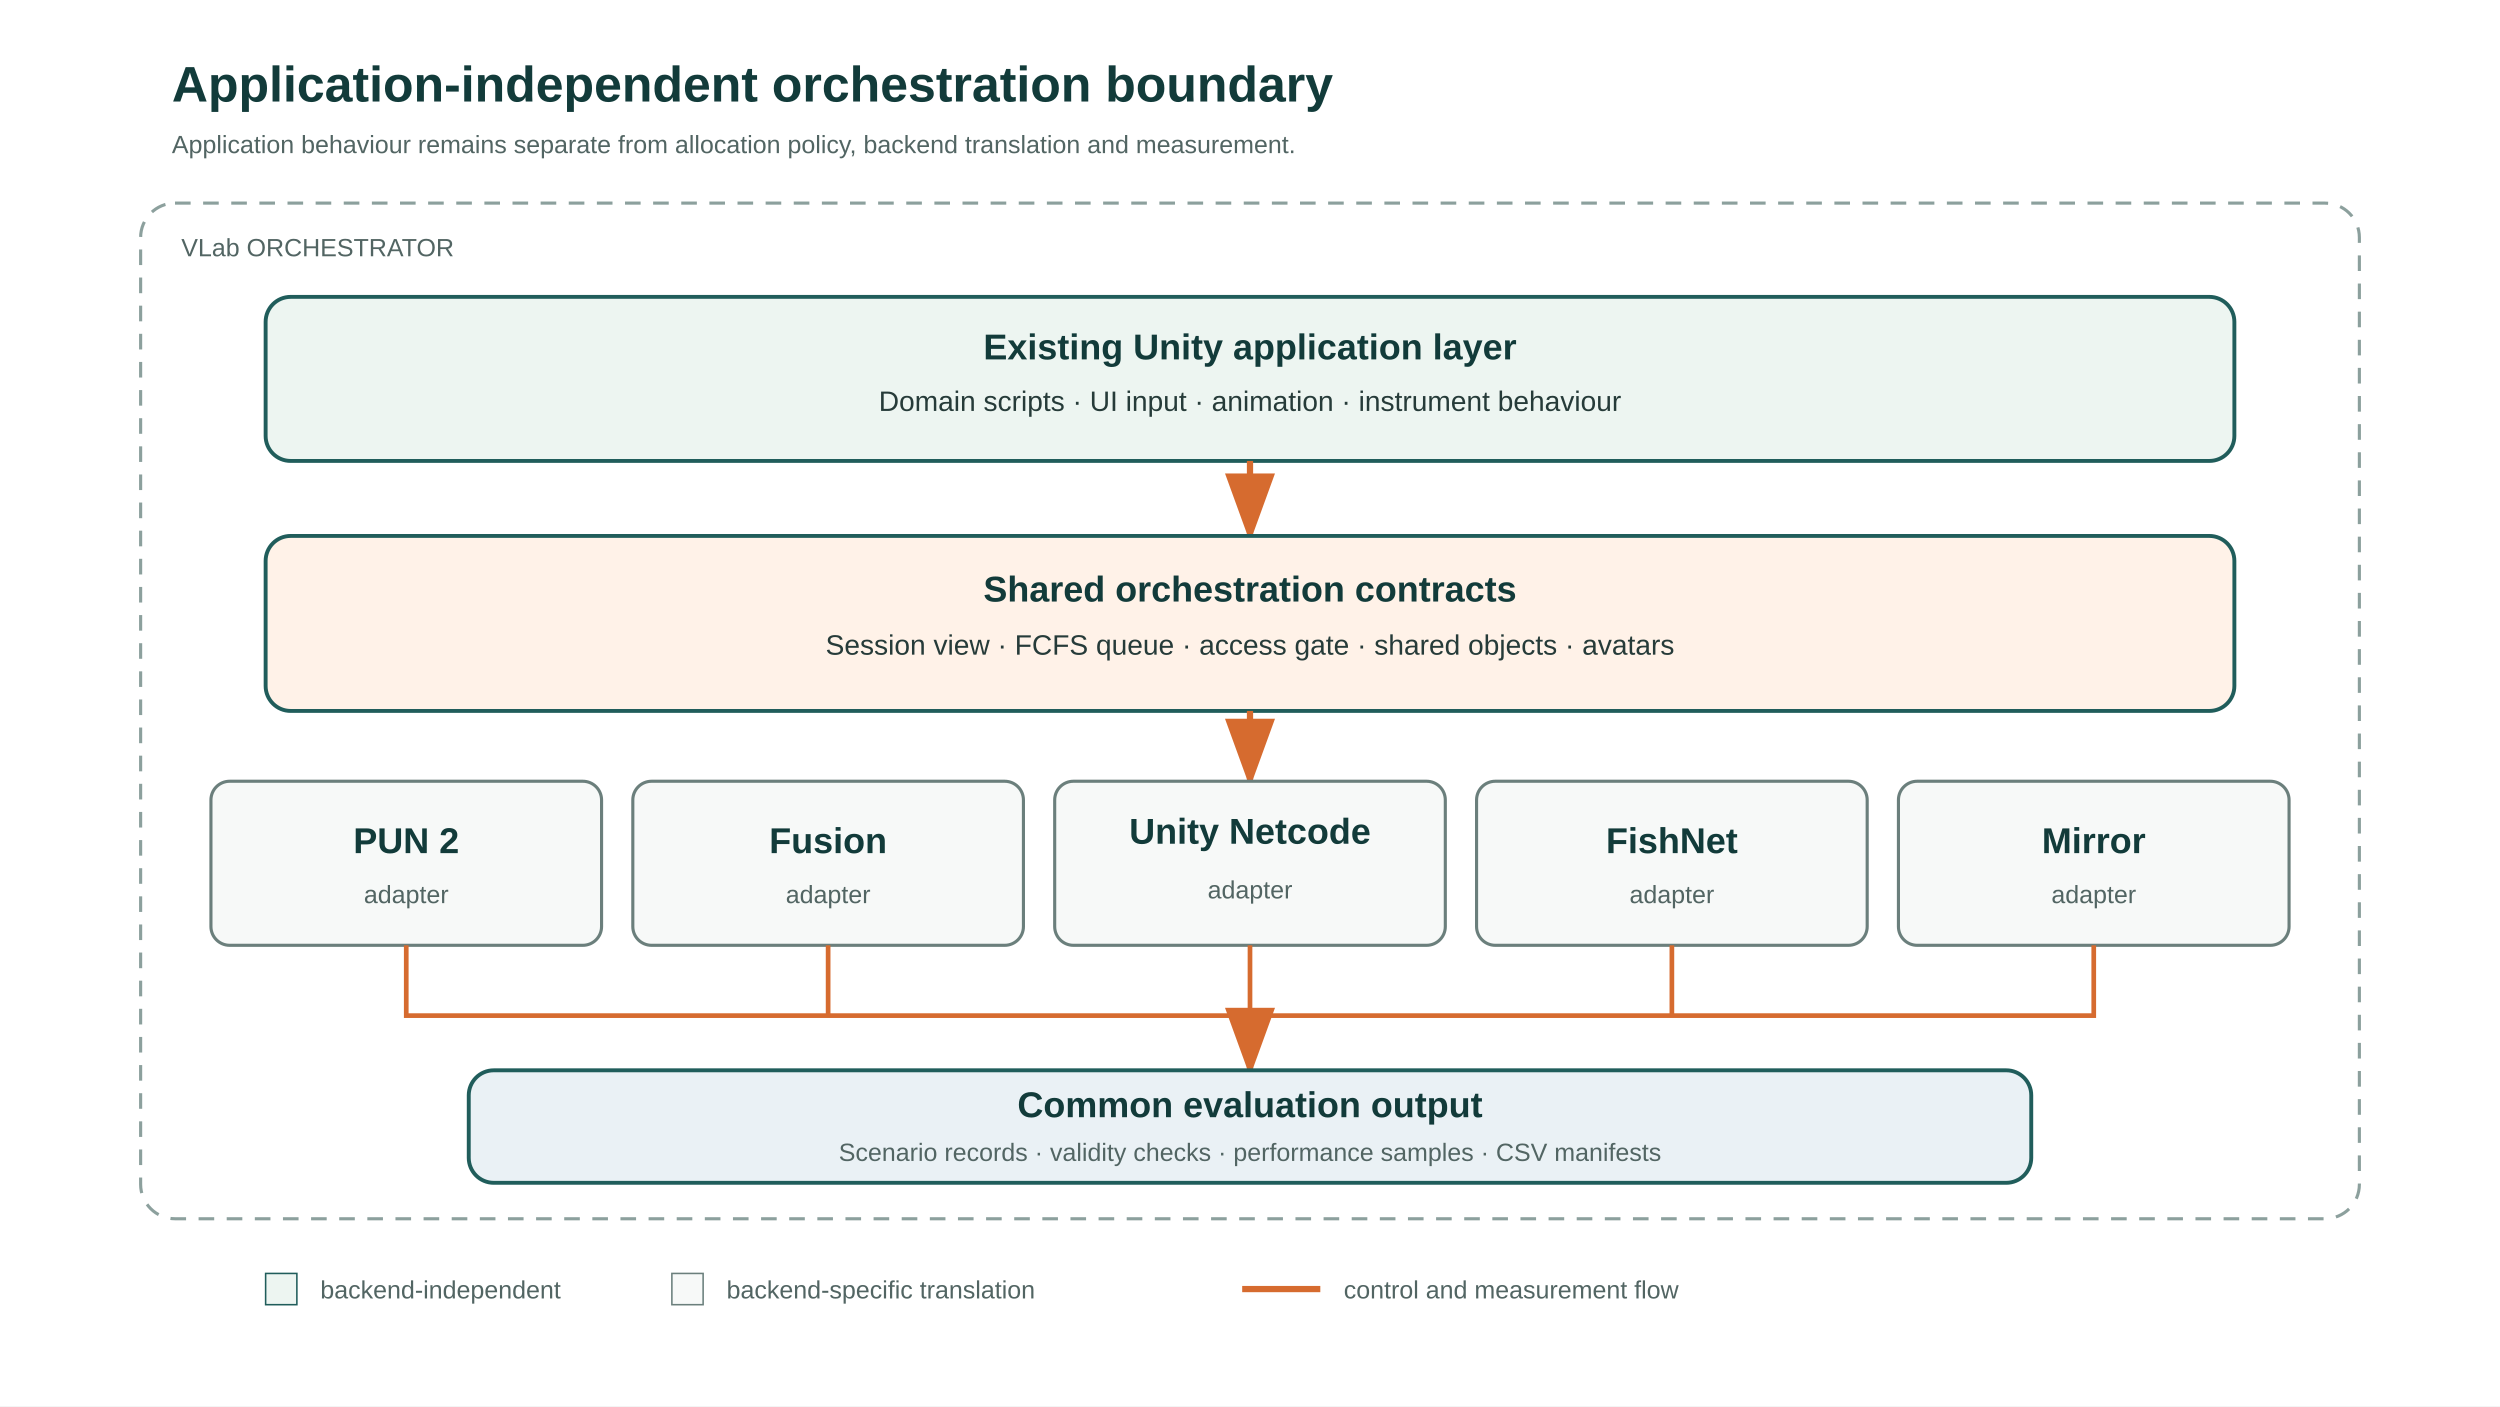
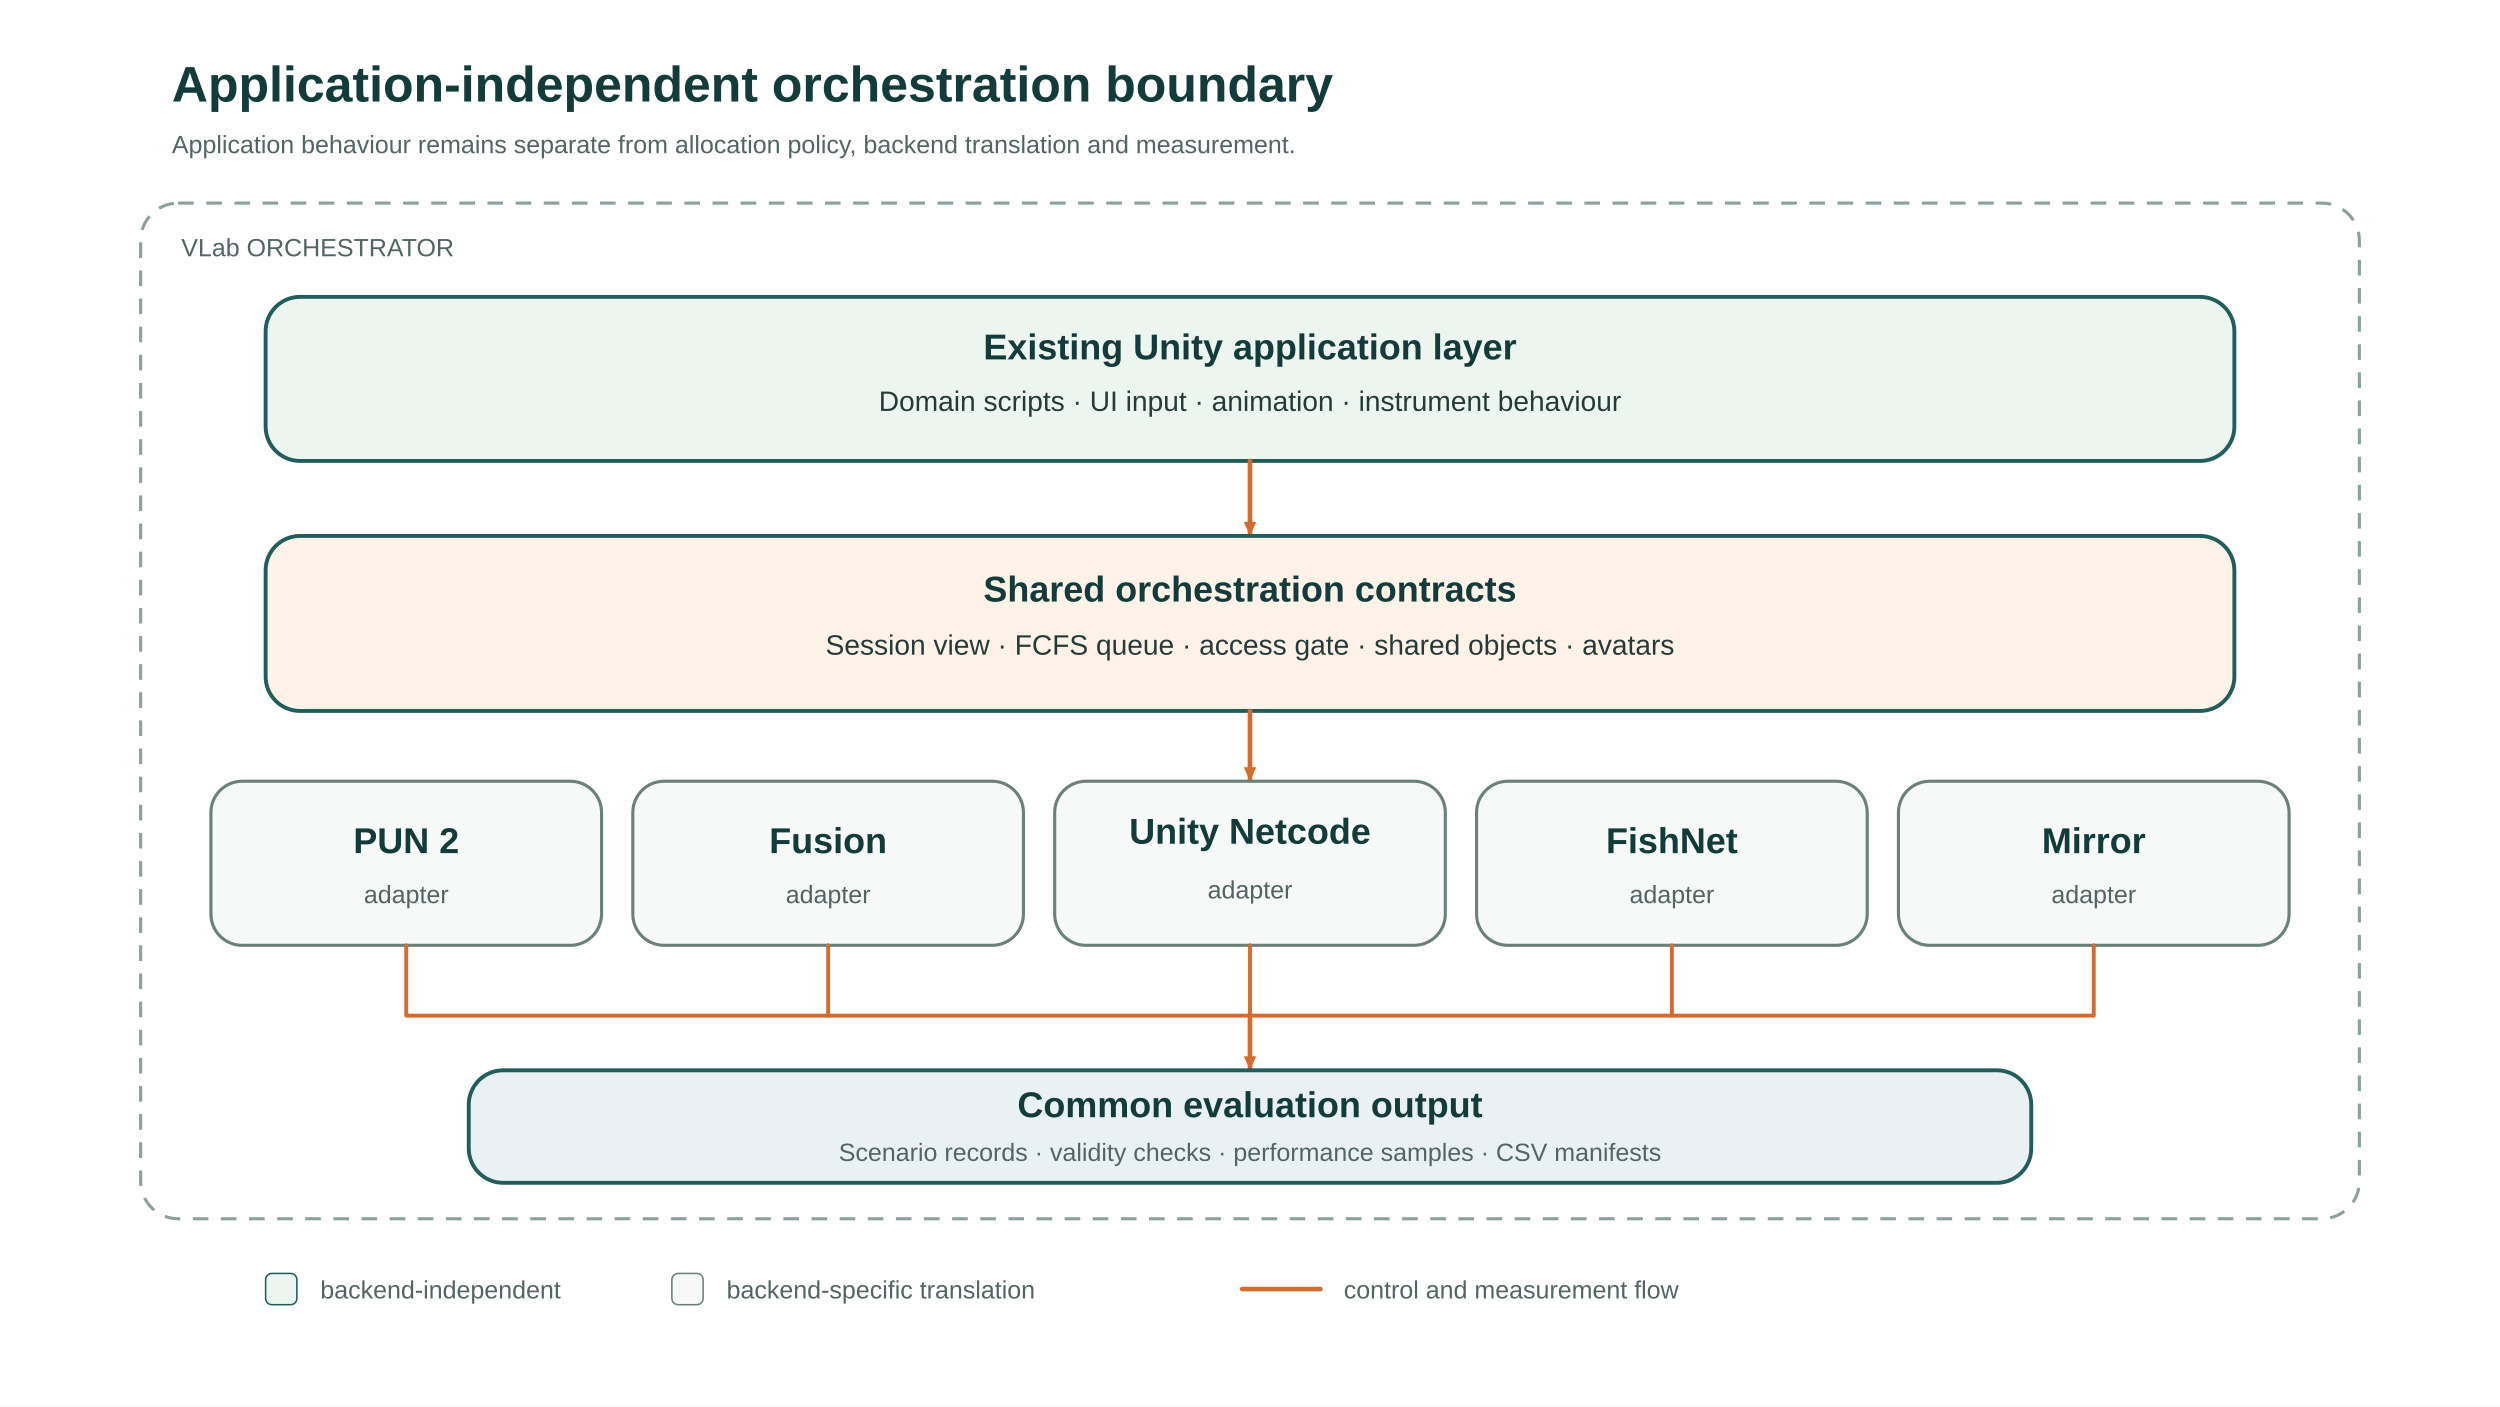
<svg xmlns="http://www.w3.org/2000/svg" width="1600" height="900" viewBox="0 0 1600 900">
  <defs>
    <style>
-       .h1 { font: 700 32px Arial, sans-serif; fill: #123b3a; }
-       .h2 { font: 700 23px Arial, sans-serif; fill: #123b3a; }
-       .body { font: 18px Arial, sans-serif; fill: #263b39; }
-       .small { font: 16px Arial, sans-serif; fill: #526563; }
-       .layer { stroke: #205d5b; stroke-width: 2.5; rx: 16; }
-       .adapter { stroke: #6b7f7c; stroke-width: 2; rx: 12; }
-       .flow { stroke: #d66b2f; stroke-width: 4; fill: none; marker-end: url(#arrow); }
-       .boundary { stroke: #8ca09d; stroke-width: 2; stroke-dasharray: 10 8; fill: none; rx: 22; }
+       .title { font-family: Arial, sans-serif; font-size: 32px; font-weight: 700; fill: #123b3a; }
+       .heading { font-family: Arial, sans-serif; font-size: 23px; font-weight: 700; fill: #123b3a; }
+       .body { font-family: Arial, sans-serif; font-size: 18px; fill: #263b39; }
+       .small { font-family: Arial, sans-serif; font-size: 16px; fill: #526563; }
+       .layer { stroke: #205d5b; stroke-width: 2.5; }
+       .adapter { stroke: #6b7f7c; stroke-width: 2; }
+       .flow { stroke: #d66b2f; stroke-width: 3; stroke-linecap: round; stroke-linejoin: round; fill: none; marker-end: url(#arrow); }
+       .merge { stroke: #d66b2f; stroke-width: 2.5; stroke-linecap: round; stroke-linejoin: round; fill: none; }
+       .boundary { stroke: #8ca09d; stroke-width: 2; stroke-dasharray: 10 8; fill: none; }
    </style>
-     <marker id="arrow" markerWidth="12" markerHeight="12" refX="10" refY="4" orient="auto">
-       <path d="M0,0 L11,4 L0,8 Z" fill="#d66b2f" />
+     <marker id="arrow" markerWidth="10" markerHeight="10" refX="9" refY="4" orient="auto" markerUnits="userSpaceOnUse">
+       <path d="M0,0 L9,4 L0,8 Z" fill="#d66b2f" />
    </marker>
  </defs>
  <rect width="1600" height="900" fill="#ffffff" />
-   <text x="110" y="65" class="h1">Application-independent orchestration boundary</text>
+   <text x="110" y="65" class="title">Application-independent orchestration boundary</text>
  <text x="110" y="98" class="small">Application behaviour remains separate from allocation policy, backend translation and measurement.</text>
-   <rect x="90" y="130" width="1420" height="650" class="boundary" />
+   <rect x="90" y="130" width="1420" height="650" rx="24" class="boundary" />
  <text x="116" y="164" class="small">VLab ORCHESTRATOR</text>
-   <rect x="170" y="190" width="1260" height="105" class="layer" fill="#edf5f1" />
-   <text x="800" y="230" text-anchor="middle" class="h2">Existing Unity application layer</text>
+   <rect x="170" y="190" width="1260" height="105" rx="22" class="layer" fill="#edf5f1" />
+   <text x="800" y="230" text-anchor="middle" class="heading">Existing Unity application layer</text>
  <text x="800" y="263" text-anchor="middle" class="body">Domain scripts · UI input · animation · instrument behaviour</text>
  <path d="M800 295 L800 343" class="flow" />
-   <rect x="170" y="343" width="1260" height="112" class="layer" fill="#fff2e8" />
-   <text x="800" y="385" text-anchor="middle" class="h2">Shared orchestration contracts</text>
+   <rect x="170" y="343" width="1260" height="112" rx="22" class="layer" fill="#fff2e8" />
+   <text x="800" y="385" text-anchor="middle" class="heading">Shared orchestration contracts</text>
  <text x="800" y="419" text-anchor="middle" class="body">Session view · FCFS queue · access gate · shared objects · avatars</text>
  <path d="M800 455 L800 500" class="flow" />
-   <rect x="135" y="500" width="250" height="105" class="adapter" fill="#f7f9f8" />
-   <rect x="405" y="500" width="250" height="105" class="adapter" fill="#f7f9f8" />
-   <rect x="675" y="500" width="250" height="105" class="adapter" fill="#f7f9f8" />
-   <rect x="945" y="500" width="250" height="105" class="adapter" fill="#f7f9f8" />
-   <rect x="1215" y="500" width="250" height="105" class="adapter" fill="#f7f9f8" />
-   <text x="260" y="546" text-anchor="middle" class="h2">PUN 2</text>
+   <rect x="135" y="500" width="250" height="105" rx="20" class="adapter" fill="#f7f9f8" />
+   <rect x="405" y="500" width="250" height="105" rx="20" class="adapter" fill="#f7f9f8" />
+   <rect x="675" y="500" width="250" height="105" rx="20" class="adapter" fill="#f7f9f8" />
+   <rect x="945" y="500" width="250" height="105" rx="20" class="adapter" fill="#f7f9f8" />
+   <rect x="1215" y="500" width="250" height="105" rx="20" class="adapter" fill="#f7f9f8" />
+   <text x="260" y="546" text-anchor="middle" class="heading">PUN 2</text>
  <text x="260" y="578" text-anchor="middle" class="small">adapter</text>
-   <text x="530" y="546" text-anchor="middle" class="h2">Fusion</text>
+   <text x="530" y="546" text-anchor="middle" class="heading">Fusion</text>
  <text x="530" y="578" text-anchor="middle" class="small">adapter</text>
-   <text x="800" y="540" text-anchor="middle" class="h2">Unity Netcode</text>
+   <text x="800" y="540" text-anchor="middle" class="heading">Unity Netcode</text>
  <text x="800" y="575" text-anchor="middle" class="small">adapter</text>
-   <text x="1070" y="546" text-anchor="middle" class="h2">FishNet</text>
+   <text x="1070" y="546" text-anchor="middle" class="heading">FishNet</text>
  <text x="1070" y="578" text-anchor="middle" class="small">adapter</text>
-   <text x="1340" y="546" text-anchor="middle" class="h2">Mirror</text>
+   <text x="1340" y="546" text-anchor="middle" class="heading">Mirror</text>
  <text x="1340" y="578" text-anchor="middle" class="small">adapter</text>
-   <path d="M260 605 L260 650 L800 650" stroke="#d66b2f" stroke-width="3" fill="none" />
-   <path d="M530 605 L530 650" stroke="#d66b2f" stroke-width="3" fill="none" />
-   <path d="M800 605 L800 650" stroke="#d66b2f" stroke-width="3" fill="none" />
-   <path d="M1070 605 L1070 650" stroke="#d66b2f" stroke-width="3" fill="none" />
-   <path d="M1340 605 L1340 650 L800 650" stroke="#d66b2f" stroke-width="3" fill="none" />
+   <path d="M260 605 L260 650 L800 650" class="merge" />
+   <path d="M530 605 L530 650" class="merge" />
+   <path d="M800 605 L800 650" class="merge" />
+   <path d="M1070 605 L1070 650" class="merge" />
+   <path d="M1340 605 L1340 650 L800 650" class="merge" />
  <path d="M800 650 L800 685" class="flow" />
-   <rect x="300" y="685" width="1000" height="72" class="layer" fill="#eaf1f5" />
-   <text x="800" y="715" text-anchor="middle" class="h2">Common evaluation output</text>
+   <rect x="300" y="685" width="1000" height="72" rx="22" class="layer" fill="#eaf1f5" />
+   <text x="800" y="715" text-anchor="middle" class="heading">Common evaluation output</text>
  <text x="800" y="743" text-anchor="middle" class="small">Scenario records · validity checks · performance samples · CSV manifests</text>
-   <rect x="170" y="815" width="20" height="20" fill="#edf5f1" stroke="#205d5b" />
+   <rect x="170" y="815" width="20" height="20" rx="4" fill="#edf5f1" stroke="#205d5b" />
  <text x="205" y="831" class="small">backend-independent</text>
-   <rect x="430" y="815" width="20" height="20" fill="#f7f9f8" stroke="#6b7f7c" />
+   <rect x="430" y="815" width="20" height="20" rx="4" fill="#f7f9f8" stroke="#6b7f7c" />
  <text x="465" y="831" class="small">backend-specific translation</text>
-   <line x1="795" y1="825" x2="845" y2="825" stroke="#d66b2f" stroke-width="4" />
+   <line x1="795" y1="825" x2="845" y2="825" stroke="#d66b2f" stroke-width="3" stroke-linecap="round" />
  <text x="860" y="831" class="small">control and measurement flow</text>
</svg>
